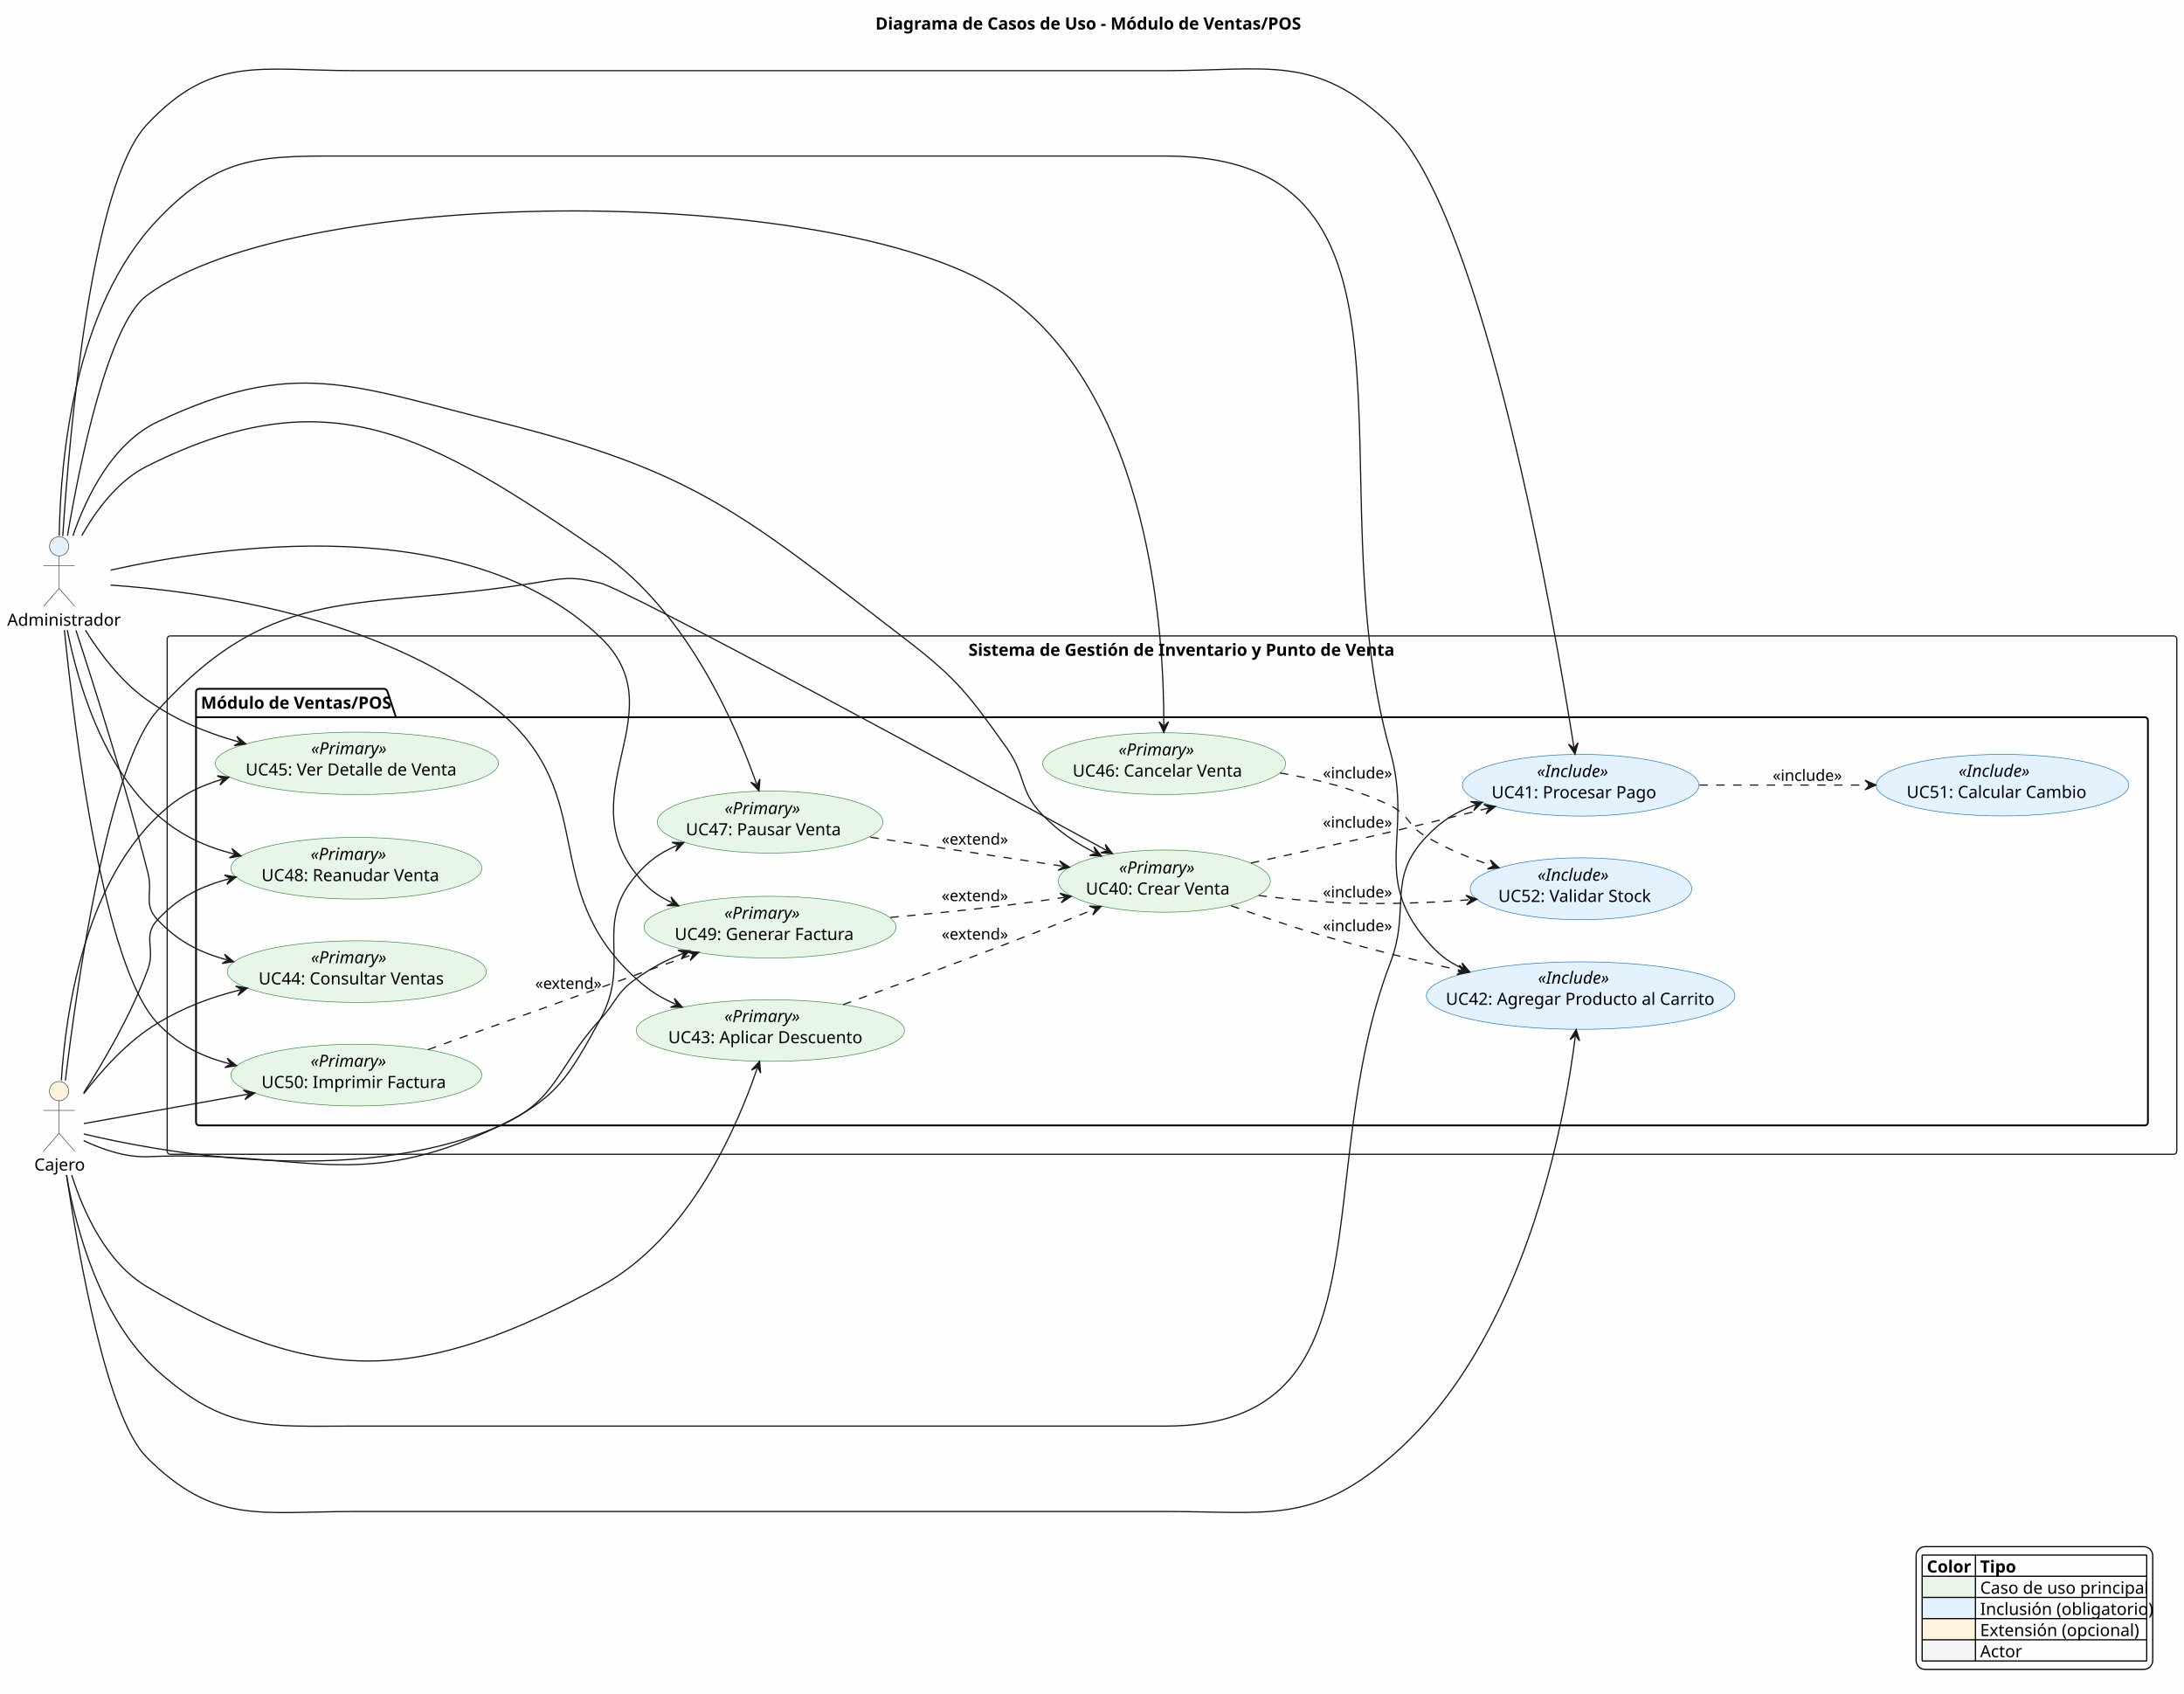
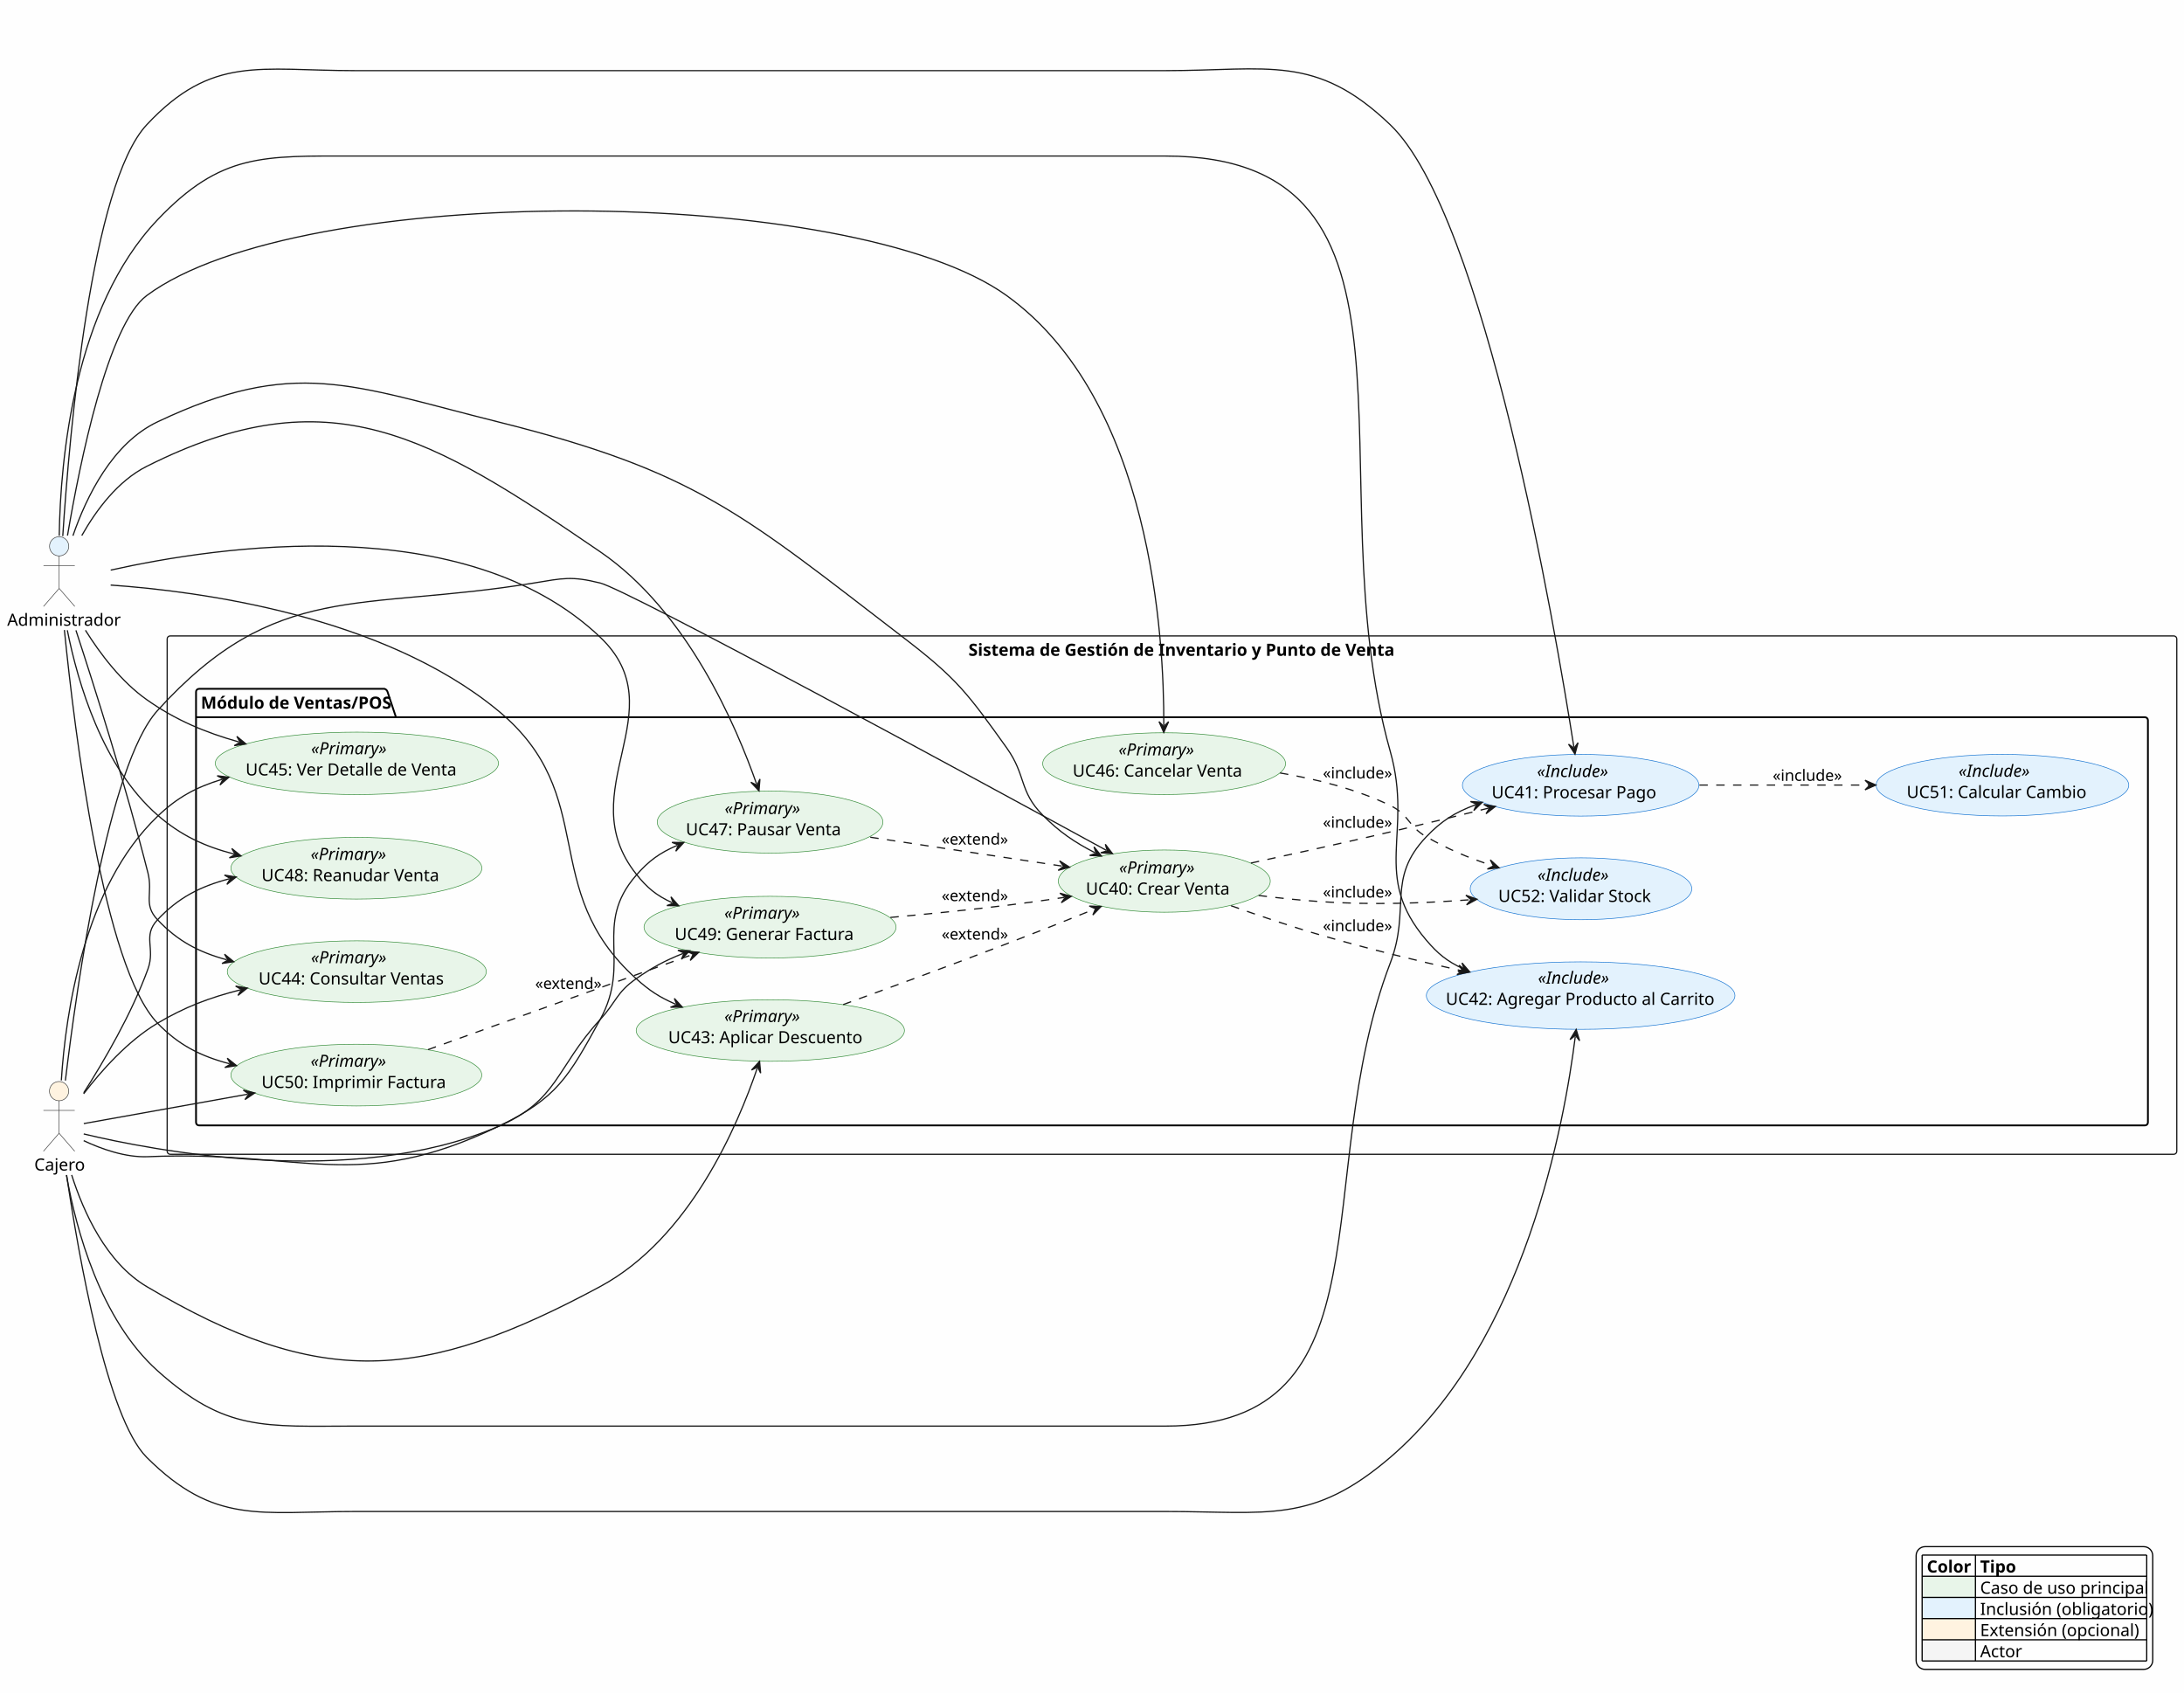
<svg xmlns="http://www.w3.org/2000/svg" contentStyleType="text/css" height="1408px" preserveAspectRatio="none" style="width:1816px;height:1408px;background:#FEFEFE;" version="1.1" viewBox="0 0 1816 1408" width="1816px" zoomAndPan="magnify">
  <defs />
  <g>
    <rect fill="#FEFEFE" height="1408" style="stroke:none;stroke-width:1;" width="1816" x="0" y="0" />
-     <text fill="#000000" font-family="sans-serif" font-size="14" font-weight="bold" lengthAdjust="spacing" textLength="346.192" x="727.904" y="24.533">Diagrama de Casos de Uso - Módulo de Ventas/POS</text>
    <g id="cluster_Sistema de Gestión de Inventario y Punto de Venta">
      <rect fill="none" height="431" rx="2.5" ry="2.5" style="stroke:#181818;stroke-width:1;" width="1671" x="139" y="528.739" />
      <text fill="#000000" font-family="sans-serif" font-size="14" font-weight="bold" lengthAdjust="spacing" textLength="338.413" x="805.293" y="545.273">Sistema de Gestión de Inventario y Punto de Venta</text>
    </g>
    <g id="cluster_Módulo de Ventas/POS">
      <path d="M165.5,572.739 L319.741,572.739 A3.75,3.75 0 0 1 322.241,575.239 L329.241,596.349 L1783.5,596.349 A2.5,2.5 0 0 1 1786,598.849 L1786,933.239 A2.5,2.5 0 0 1 1783.5,935.739 L165.5,935.739 A2.5,2.5 0 0 1 163,933.239 L163,575.239 A2.5,2.5 0 0 1 165.5,572.739 " fill="none" style="stroke:#000000;stroke-width:1.5;" />
      <line style="stroke:#000000;stroke-width:1.5;" x1="163" x2="329.241" y1="596.349" y2="596.349" />
      <text fill="#000000" font-family="sans-serif" font-size="14" font-weight="bold" lengthAdjust="spacing" textLength="153.241" x="167" y="589.273">Módulo de Ventas/POS</text>
    </g>
    <g id="elem_UC40">
      <ellipse cx="968.121" cy="732.614" fill="#E8F5E9" rx="88.121" ry="25.875" style="stroke:#388E3C;stroke-width:0.5;" />
      <text fill="#000000" font-family="sans-serif" font-size="14" font-style="italic" lengthAdjust="spacing" textLength="63.793" x="930.522" y="726.201">«Primary»</text>
      <text fill="#000000" font-family="sans-serif" font-size="14" lengthAdjust="spacing" textLength="119.055" x="902.891" y="743.811">UC40: Crear Venta</text>
    </g>
    <g id="elem_UC41">
      <ellipse cx="1314.327" cy="652.896" fill="#E3F2FD" rx="98.327" ry="25.657" style="stroke:#1976D2;stroke-width:0.5;" />
      <text fill="#000000" font-family="sans-serif" font-size="14" font-style="italic" lengthAdjust="spacing" textLength="60.717" x="1278.014" y="646.057">«Include»</text>
      <text fill="#000000" font-family="sans-serif" font-size="14" lengthAdjust="spacing" textLength="136.179" x="1240.283" y="663.666">UC41: Procesar Pago</text>
    </g>
    <g id="elem_UC42">
      <ellipse cx="1314.307" cy="827.801" fill="#E3F2FD" rx="128.307" ry="28.061" style="stroke:#1976D2;stroke-width:0.5;" />
      <text fill="#000000" font-family="sans-serif" font-size="14" font-style="italic" lengthAdjust="spacing" textLength="60.717" x="1278.804" y="817.876">«Include»</text>
      <text fill="#000000" font-family="sans-serif" font-size="14" lengthAdjust="spacing" textLength="213.985" x="1202.17" y="835.485">UC42: Agregar Producto al Carrito</text>
    </g>
    <g id="elem_UC43">
      <ellipse cx="640.531" cy="856.832" fill="#E8F5E9" rx="111.531" ry="25.593" style="stroke:#388E3C;stroke-width:0.5;" />
      <text fill="#000000" font-family="sans-serif" font-size="14" font-style="italic" lengthAdjust="spacing" textLength="63.793" x="602.322" y="849.795">«Primary»</text>
      <text fill="#000000" font-family="sans-serif" font-size="14" lengthAdjust="spacing" textLength="157.185" x="555.626" y="867.404">UC43: Aplicar Descuento</text>
    </g>
    <g id="elem_UC44">
      <ellipse cx="296.685" cy="807.863" fill="#E8F5E9" rx="107.686" ry="25.624" style="stroke:#388E3C;stroke-width:0.5;" />
      <text fill="#000000" font-family="sans-serif" font-size="14" font-style="italic" lengthAdjust="spacing" textLength="63.793" x="258.578" y="800.901">«Primary»</text>
      <text fill="#000000" font-family="sans-serif" font-size="14" lengthAdjust="spacing" textLength="150.965" x="214.992" y="818.51">UC44: Consultar Ventas</text>
    </g>
    <g id="elem_UC45">
      <ellipse cx="296.749" cy="634.689" fill="#E8F5E9" rx="117.749" ry="25.95" style="stroke:#388E3C;stroke-width:0.5;" />
      <text fill="#000000" font-family="sans-serif" font-size="14" font-style="italic" lengthAdjust="spacing" textLength="63.793" x="258.688" y="627.148">«Primary»</text>
      <text fill="#000000" font-family="sans-serif" font-size="14" lengthAdjust="spacing" textLength="172.765" x="204.202" y="644.757">UC45: Ver Detalle de Venta</text>
    </g>
    <g id="elem_UC46">
      <ellipse cx="967.975" cy="634.929" fill="#E8F5E9" rx="100.975" ry="25.69" style="stroke:#388E3C;stroke-width:0.5;" />
      <text fill="#000000" font-family="sans-serif" font-size="14" font-style="italic" lengthAdjust="spacing" textLength="63.793" x="930.043" y="628.118">«Primary»</text>
      <text fill="#000000" font-family="sans-serif" font-size="14" lengthAdjust="spacing" textLength="140.075" x="891.902" y="645.728">UC46: Cancelar Venta</text>
    </g>
    <g id="elem_UC47">
      <ellipse cx="640.32" cy="683.52" fill="#E8F5E9" rx="93.82" ry="25.781" style="stroke:#388E3C;stroke-width:0.5;" />
      <text fill="#000000" font-family="sans-serif" font-size="14" font-style="italic" lengthAdjust="spacing" textLength="63.793" x="602.575" y="676.909">«Primary»</text>
      <text fill="#000000" font-family="sans-serif" font-size="14" lengthAdjust="spacing" textLength="128.406" x="570.268" y="694.519">UC47: Pausar Venta</text>
    </g>
    <g id="elem_UC48">
      <ellipse cx="296.337" cy="721.894" fill="#E8F5E9" rx="104.337" ry="25.655" style="stroke:#388E3C;stroke-width:0.5;" />
      <text fill="#000000" font-family="sans-serif" font-size="14" font-style="italic" lengthAdjust="spacing" textLength="63.793" x="258.317" y="715.004">«Primary»</text>
      <text fill="#000000" font-family="sans-serif" font-size="14" lengthAdjust="spacing" textLength="145.537" x="217.445" y="732.613">UC48: Reanudar Venta</text>
    </g>
    <g id="elem_UC49">
      <ellipse cx="640.296" cy="770.89" fill="#E8F5E9" rx="104.796" ry="25.65" style="stroke:#388E3C;stroke-width:0.5;" />
      <text fill="#000000" font-family="sans-serif" font-size="14" font-style="italic" lengthAdjust="spacing" textLength="63.793" x="602.265" y="763.989">«Primary»</text>
      <text fill="#000000" font-family="sans-serif" font-size="14" lengthAdjust="spacing" textLength="146.282" x="561.02" y="781.598">UC49: Generar Factura</text>
    </g>
    <g id="elem_UC50">
      <ellipse cx="296.295" cy="893.894" fill="#E8F5E9" rx="104.295" ry="25.655" style="stroke:#388E3C;stroke-width:0.5;" />
      <text fill="#000000" font-family="sans-serif" font-size="14" font-style="italic" lengthAdjust="spacing" textLength="63.793" x="258.276" y="887.005">«Primary»</text>
      <text fill="#000000" font-family="sans-serif" font-size="14" lengthAdjust="spacing" textLength="145.469" x="217.438" y="904.614">UC50: Imprimir Factura</text>
    </g>
    <g id="elem_UC51">
      <ellipse cx="1665.037" cy="652.833" fill="#E3F2FD" rx="105.037" ry="25.593" style="stroke:#1976D2;stroke-width:0.5;" />
      <text fill="#000000" font-family="sans-serif" font-size="14" font-style="italic" lengthAdjust="spacing" textLength="60.717" x="1628.547" y="645.843">«Include»</text>
      <text fill="#000000" font-family="sans-serif" font-size="14" lengthAdjust="spacing" textLength="147.055" x="1585.378" y="663.452">UC51: Calcular Cambio</text>
    </g>
    <g id="elem_UC52">
      <ellipse cx="1314.61" cy="738.972" fill="#E3F2FD" rx="92.11" ry="25.733" style="stroke:#1976D2;stroke-width:0.5;" />
      <text fill="#000000" font-family="sans-serif" font-size="14" font-style="italic" lengthAdjust="spacing" textLength="60.717" x="1278.459" y="732.304">«Include»</text>
      <text fill="#000000" font-family="sans-serif" font-size="14" lengthAdjust="spacing" textLength="126.055" x="1245.79" y="749.913">UC52: Validar Stock</text>
    </g>
    <g id="elem_Admin">
      <ellipse cx="49.183" cy="454.239" fill="#E3F2FD" rx="8" ry="8" style="stroke:#424242;stroke-width:0.5;" />
      <path d="M49.183,462.239 L49.183,489.239 M36.183,470.239 L62.183,470.239 M49.183,489.239 L36.183,504.239 M49.183,489.239 L62.183,504.239 " fill="none" style="stroke:#424242;stroke-width:0.5;" />
      <text fill="#000000" font-family="sans-serif" font-size="14" lengthAdjust="spacing" textLength="86.365" x="6" y="520.273">Administrador</text>
    </g>
    <g id="elem_Cajero">
      <ellipse cx="49.121" cy="907.239" fill="#FFF3E0" rx="8" ry="8" style="stroke:#424242;stroke-width:0.5;" />
      <path d="M49.121,915.239 L49.121,942.239 M36.121,923.239 L62.121,923.239 M49.121,942.239 L36.121,957.239 M49.121,942.239 L62.121,957.239 " fill="none" style="stroke:#424242;stroke-width:0.5;" />
      <text fill="#000000" font-family="sans-serif" font-size="14" lengthAdjust="spacing" textLength="41.241" x="28.5" y="973.273">Cajero</text>
    </g>
    <g id="link_UC40_UC42">
      <path d="M1023.63,753.069 C1046.71,761.279 1073.99,770.509 1099,777.739 C1138.68,789.189 1177.195,798.567 1215.245,807.097 " fill="none" id="UC40-to-UC42" style="stroke:#181818;stroke-width:1;stroke-dasharray:7.0,7.0;" />
      <polygon fill="#181818" points="1221.1,808.409,1213.193,802.538,1216.221,807.316,1211.443,810.344,1221.1,808.409" style="stroke:#181818;stroke-width:1;" />
      <text fill="#000000" font-family="sans-serif" font-size="13" lengthAdjust="spacing" textLength="55.656" x="1100" y="774.235">«include»</text>
    </g>
    <g id="link_UC40_UC41">
      <path d="M1040.14,717.609 C1075.09,710.059 1117.81,700.649 1156,691.739 C1184.67,685.049 1210.348,678.772 1237.608,671.972 " fill="none" id="UC40-to-UC41" style="stroke:#181818;stroke-width:1;stroke-dasharray:7.0,7.0;" />
      <polygon fill="#181818" points="1243.43,670.519,1233.729,668.817,1238.579,671.73,1235.666,676.579,1243.43,670.519" style="stroke:#181818;stroke-width:1;" />
      <text fill="#000000" font-family="sans-serif" font-size="13" lengthAdjust="spacing" textLength="55.656" x="1100" y="688.235">«include»</text>
    </g>
    <g id="link_UC40_UC52">
      <path d="M1046.52,744.549 C1063.75,746.709 1081.96,748.629 1099,749.739 C1141.51,752.509 1182.817,751.057 1222.157,748.116 " fill="none" id="UC40-to-UC52" style="stroke:#181818;stroke-width:1;stroke-dasharray:7.0,7.0;" />
      <polygon fill="#181818" points="1228.14,747.669,1218.867,744.351,1223.154,748.042,1219.463,752.329,1228.14,747.669" style="stroke:#181818;stroke-width:1;" />
      <text fill="#000000" font-family="sans-serif" font-size="13" lengthAdjust="spacing" textLength="55.656" x="1100" y="746.235">«include»</text>
    </g>
    <g id="link_UC41_UC51">
      <path d="M1413.04,652.739 C1458.75,652.739 1507.26,652.739 1553.78,652.739 " fill="none" id="UC41-to-UC51" style="stroke:#181818;stroke-width:1;stroke-dasharray:7.0,7.0;" />
      <polygon fill="#181818" points="1559.78,652.739,1550.78,648.739,1554.78,652.739,1550.78,656.739,1559.78,652.739" style="stroke:#181818;stroke-width:1;" />
      <text fill="#000000" font-family="sans-serif" font-size="13" lengthAdjust="spacing" textLength="55.656" x="1474" y="649.235">«include»</text>
    </g>
    <g id="link_UC43_UC40">
      <path d="M701.12,835.259 C739.93,821.169 791.59,802.179 837,784.739 C862.98,774.759 886.165,765.543 910.005,755.933 " fill="none" id="UC43-to-UC40" style="stroke:#181818;stroke-width:1;stroke-dasharray:7.0,7.0;" />
      <polygon fill="#181818" points="915.57,753.689,905.727,753.344,910.933,755.559,908.718,760.764,915.57,753.689" style="stroke:#181818;stroke-width:1;" />
      <text fill="#000000" font-family="sans-serif" font-size="13" lengthAdjust="spacing" textLength="53.492" x="783" y="781.235">«extend»</text>
    </g>
    <g id="link_UC47_UC40">
      <path d="M723.64,696.099 C774.49,703.759 833.447,712.637 883.437,720.157 " fill="none" id="UC47-to-UC40" style="stroke:#181818;stroke-width:1;stroke-dasharray:7.0,7.0;" />
      <polygon fill="#181818" points="889.37,721.049,881.065,715.755,884.426,720.306,879.875,723.666,889.37,721.049" style="stroke:#181818;stroke-width:1;" />
      <text fill="#000000" font-family="sans-serif" font-size="13" lengthAdjust="spacing" textLength="53.492" x="783" y="702.235">«extend»</text>
    </g>
    <g id="link_UC49_UC40">
      <path d="M740.33,762.819 C771.32,760.019 805.62,756.589 837,752.739 C854.45,750.589 867.238,748.831 884.868,746.151 " fill="none" id="UC49-to-UC40" style="stroke:#181818;stroke-width:1;stroke-dasharray:7.0,7.0;" />
      <polygon fill="#181818" points="890.8,745.249,881.301,742.647,885.857,746.001,882.503,750.557,890.8,745.249" style="stroke:#181818;stroke-width:1;" />
      <text fill="#000000" font-family="sans-serif" font-size="13" lengthAdjust="spacing" textLength="53.492" x="783" y="749.235">«extend»</text>
    </g>
    <g id="link_UC50_UC49">
      <path d="M355.9,872.729 C418.77,850.119 512.524,816.4 575.404,793.79 " fill="none" id="UC50-to-UC49" style="stroke:#181818;stroke-width:1;stroke-dasharray:7.0,7.0;" />
      <polygon fill="#181818" points="581.05,791.759,571.227,791.041,576.345,793.451,573.934,798.569,581.05,791.759" style="stroke:#181818;stroke-width:1;" />
      <text fill="#000000" font-family="sans-serif" font-size="13" lengthAdjust="spacing" textLength="53.492" x="445" y="822.235">«extend»</text>
    </g>
    <g id="link_UC46_UC52">
      <path d="M1064.32,642.679 C1094.7,647.769 1127.74,656.099 1156,669.739 C1171.89,677.399 1170.69,686.979 1186,695.739 C1204.65,706.409 1220.666,713.108 1240.826,719.688 " fill="none" id="UC46-to-UC52" style="stroke:#181818;stroke-width:1;stroke-dasharray:7.0,7.0;" />
      <polygon fill="#181818" points="1246.53,721.549,1239.215,714.954,1241.777,719.998,1236.733,722.559,1246.53,721.549" style="stroke:#181818;stroke-width:1;" />
      <text fill="#000000" font-family="sans-serif" font-size="13" lengthAdjust="spacing" textLength="55.656" x="1100" y="647.235">«include»</text>
    </g>
    <g id="link_Admin_UC40">
      <path d="M60.64,445.439 C71.96,412.639 93.54,368.489 131,350.739 C244.66,296.879 291.97,320.269 414,350.739 C579.13,391.969 616.97,427.139 752,530.739 C795.91,564.419 804.77,576.739 837,621.739 C853.44,644.689 847.15,657.659 867,677.739 C880.79,691.679 893.532,700.33 910.522,709.05 " fill="none" id="Admin-to-UC40" style="stroke:#181818;stroke-width:1;" />
      <polygon fill="#181818" points="915.86,711.789,909.679,704.121,911.412,709.506,906.027,711.239,915.86,711.789" style="stroke:#181818;stroke-width:1;" />
    </g>
    <g id="link_Admin_UC41">
      <path d="M52.19,445.729 C57.85,358.819 75.91,153.029 122,103.739 C176.41,45.549 215.84,58.739 295.5,58.739 C295.5,58.739 295.5,58.739 969,58.739 C1054.48,58.739 1094.26,44.609 1156,103.739 C1234.6,179.009 1293.271,522.882 1308.671,621.102 " fill="none" id="Admin-to-UC41" style="stroke:#181818;stroke-width:1;" />
      <polygon fill="#181818" points="1309.6,627.029,1312.158,617.518,1308.825,622.09,1304.254,618.758,1309.6,627.029" style="stroke:#181818;stroke-width:1;" />
    </g>
    <g id="link_Admin_UC42">
      <path d="M49.25,445.499 C50.21,381.819 61.49,255.779 131,182.739 C183.95,127.089 218.69,129.739 295.5,129.739 C295.5,129.739 295.5,129.739 969,129.739 C1204.18,129.739 1092.14,398.399 1156,624.739 C1175.29,693.109 1139.87,727.709 1186,781.739 C1195.7,793.099 1203.013,799.101 1216.673,805.541 " fill="none" id="Admin-to-UC42" style="stroke:#181818;stroke-width:1;" />
      <polygon fill="#181818" points="1222.1,808.099,1215.665,800.643,1217.577,805.967,1212.254,807.88,1222.1,808.099" style="stroke:#181818;stroke-width:1;" />
    </g>
    <g id="link_Admin_UC43">
      <path d="M92.02,486.469 C165.34,491.559 317.98,511.649 414,590.739 C500.07,661.639 446.12,739.129 529,813.739 C540.02,823.649 548.079,828.994 561.879,835.004 " fill="none" id="Admin-to-UC43" style="stroke:#181818;stroke-width:1;" />
      <polygon fill="#181818" points="567.38,837.399,560.726,830.139,562.796,835.403,557.531,837.473,567.38,837.399" style="stroke:#181818;stroke-width:1;" />
    </g>
    <g id="link_Admin_UC44">
      <path d="M63.14,524.089 C78.69,571.539 104.79,653.909 123,725.739 C127.35,742.889 118.83,751.899 131,764.739 C147.75,782.409 165.003,791.574 188.543,798.024 " fill="none" id="Admin-to-UC44" style="stroke:#181818;stroke-width:1;" />
      <polygon fill="#181818" points="194.33,799.609,186.707,793.373,189.508,798.288,184.593,801.089,194.33,799.609" style="stroke:#181818;stroke-width:1;" />
    </g>
    <g id="link_Admin_UC45">
      <path d="M71.04,524.039 C83.48,543.889 100.92,566.869 122,581.739 C146.32,598.889 170.555,608.98 198.735,616.93 " fill="none" id="Admin-to-UC45" style="stroke:#181818;stroke-width:1;" />
      <polygon fill="#181818" points="204.51,618.559,196.934,612.266,199.698,617.202,194.762,619.966,204.51,618.559" style="stroke:#181818;stroke-width:1;" />
    </g>
    <g id="link_Admin_UC46">
      <path d="M56.12,445.299 C66.55,383.809 89.83,269.649 122,245.739 C249.53,150.969 708.07,152.879 837,245.739 C957.76,332.709 968.017,530.949 967.697,603.009 " fill="none" id="Admin-to-UC46" style="stroke:#181818;stroke-width:1;" />
      <polygon fill="#181818" points="967.67,609.009,971.71,600.027,967.692,604.009,963.71,599.992,967.67,609.009" style="stroke:#181818;stroke-width:1;" />
    </g>
    <g id="link_Admin_UC47">
      <path d="M68.01,445.289 C80.02,424.049 98.02,399.799 122,387.739 C274.31,311.109 358.24,362.519 499,458.739 C571.81,508.509 612.323,604.058 629.113,651.898 " fill="none" id="Admin-to-UC47" style="stroke:#181818;stroke-width:1;" />
      <polygon fill="#181818" points="631.1,657.559,631.894,647.743,629.444,652.841,624.345,650.392,631.1,657.559" style="stroke:#181818;stroke-width:1;" />
    </g>
    <g id="link_Admin_UC48">
      <path d="M55.98,524.029 C64.74,567.869 85.27,637.839 131,677.739 C150.38,694.649 169.786,703.62 194.616,710.12 " fill="none" id="Admin-to-UC48" style="stroke:#181818;stroke-width:1;" />
      <polygon fill="#181818" points="200.42,711.639,192.726,705.49,195.583,710.373,190.7,713.23,200.42,711.639" style="stroke:#181818;stroke-width:1;" />
    </g>
    <g id="link_Admin_UC49">
      <path d="M92.05,474.019 C180.49,454.249 386.83,423.169 499,529.739 C563.21,590.739 473.9,657.399 529,726.739 C538.19,738.299 545.423,744.292 558.923,750.592 " fill="none" id="Admin-to-UC49" style="stroke:#181818;stroke-width:1;" />
      <polygon fill="#181818" points="564.36,753.129,557.896,745.699,559.829,751.015,554.513,752.948,564.36,753.129" style="stroke:#181818;stroke-width:1;" />
    </g>
    <g id="link_Admin_UC50">
      <path d="M53.55,523.839 C61.99,608.309 86.03,804.029 131,850.739 C148.4,868.809 166.577,878.095 190.857,884.475 " fill="none" id="Admin-to-UC50" style="stroke:#181818;stroke-width:1;" />
      <polygon fill="#181818" points="196.66,885.999,188.972,879.843,191.824,884.729,186.939,887.581,196.66,885.999" style="stroke:#181818;stroke-width:1;" />
    </g>
    <g id="link_Cajero_UC40">
      <path d="M54.36,898.439 C64.1,817.489 90.01,635.919 131,590.739 C229.69,481.959 299.08,508.609 444,484.739 C468.12,480.759 475.28,478.839 499,484.739 C522.12,490.479 809.264,646.594 919.794,706.934 " fill="none" id="Cajero-to-UC40" style="stroke:#181818;stroke-width:1;" />
      <polygon fill="#181818" points="925.06,709.809,919.077,701.986,920.671,707.414,915.244,709.008,925.06,709.809" style="stroke:#181818;stroke-width:1;" />
    </g>
    <g id="link_Cajero_UC41">
      <path d="M55.24,977.099 C63.39,1022.729 83.46,1097.099 131,1139.739 C187.52,1190.419 219.58,1185.739 295.5,1185.739 C295.5,1185.739 295.5,1185.739 969,1185.739 C1159.23,1185.739 1088.06,978.419 1156,800.739 C1173.33,755.399 1152.5,730.849 1186,695.739 C1198.58,682.549 1209.7,675.484 1226.91,669.144 " fill="none" id="Cajero-to-UC41" style="stroke:#181818;stroke-width:1;" />
      <polygon fill="#181818" points="1232.54,667.069,1222.712,666.427,1227.848,668.798,1225.477,673.934,1232.54,667.069" style="stroke:#181818;stroke-width:1;" />
    </g>
    <g id="link_Cajero_UC42">
      <path d="M55.37,976.939 C65.4,1044.509 88.99,1178.839 122,1211.739 C178.42,1267.979 215.84,1256.739 295.5,1256.739 C295.5,1256.739 295.5,1256.739 969,1256.739 C1054.48,1256.739 1091.11,1267.379 1156,1211.739 C1268.13,1115.579 1300.925,933.133 1309.845,861.893 " fill="none" id="Cajero-to-UC42" style="stroke:#181818;stroke-width:1;" />
      <polygon fill="#181818" points="1310.59,855.939,1305.503,864.373,1309.969,860.901,1313.441,865.367,1310.59,855.939" style="stroke:#181818;stroke-width:1;" />
    </g>
    <g id="link_Cajero_UC43">
      <path d="M59.59,976.919 C69.52,1008.149 88.44,1049.819 122,1069.739 C266.08,1155.269 351.46,1149.159 499,1069.739 C573.89,1029.419 613.546,935.449 629.656,888.139 " fill="none" id="Cajero-to-UC43" style="stroke:#181818;stroke-width:1;" />
      <polygon fill="#181818" points="631.59,882.459,624.902,889.69,629.978,887.192,632.475,892.268,631.59,882.459" style="stroke:#181818;stroke-width:1;" />
    </g>
    <g id="link_Cajero_UC44">
      <path d="M69.54,909.459 C84.3,890.179 106.2,865.549 131,850.739 C153.56,837.269 174.494,829.442 199.804,823.032 " fill="none" id="Cajero-to-UC44" style="stroke:#181818;stroke-width:1;" />
      <polygon fill="#181818" points="205.62,821.559,195.913,819.891,200.773,822.787,197.877,827.646,205.62,821.559" style="stroke:#181818;stroke-width:1;" />
    </g>
    <g id="link_Cajero_UC45">
      <path d="M51,898.329 C54.62,841.639 69.8,737.439 131,678.739 C147.32,663.079 162.841,654.611 184.621,647.962 " fill="none" id="Cajero-to-UC45" style="stroke:#181818;stroke-width:1;" />
      <polygon fill="#181818" points="190.36,646.209,180.584,645.012,185.578,647.669,182.92,652.663,190.36,646.209" style="stroke:#181818;stroke-width:1;" />
    </g>
    <g id="link_Cajero_UC47">
      <path d="M69.58,948.399 C83.97,955.179 104.21,962.539 123,961.739 C252.69,956.179 296.95,992.849 414,936.739 C463.32,913.089 472.6,895.639 499,847.739 C525.53,799.589 492.82,769.129 529,727.739 C539.53,715.689 548.312,709.279 563.102,702.889 " fill="none" id="Cajero-to-UC47" style="stroke:#181818;stroke-width:1;" />
      <polygon fill="#181818" points="568.61,700.509,558.762,700.407,564.02,702.492,561.935,707.751,568.61,700.509" style="stroke:#181818;stroke-width:1;" />
    </g>
    <g id="link_Cajero_UC48">
      <path d="M69.62,908.599 C86.21,882.669 109.39,843.139 123,805.739 C129.35,788.289 118.29,778.269 131,764.739 C148.17,746.449 166.277,737.085 190.547,730.705 " fill="none" id="Cajero-to-UC48" style="stroke:#181818;stroke-width:1;" />
      <polygon fill="#181818" points="196.35,729.179,186.629,727.599,191.514,730.451,188.663,735.336,196.35,729.179" style="stroke:#181818;stroke-width:1;" />
    </g>
    <g id="link_Cajero_UC49">
      <path d="M69.62,942.819 C126.03,956.379 292.35,988.969 414,936.739 C464.26,915.159 462.01,888.029 499,847.739 C512.63,832.889 512.48,825.269 529,813.739 C542.42,804.369 552.593,798.907 567.923,792.746 " fill="none" id="Cajero-to-UC49" style="stroke:#181818;stroke-width:1;" />
      <polygon fill="#181818" points="573.49,790.509,563.648,790.154,568.851,792.374,566.63,797.577,573.49,790.509" style="stroke:#181818;stroke-width:1;" />
    </g>
    <g id="link_Cajero_UC50">
      <path d="M69.68,934.209 C100.28,928.729 155.154,918.887 205.954,909.787 " fill="none" id="Cajero-to-UC50" style="stroke:#181818;stroke-width:1;" />
      <polygon fill="#181818" points="211.86,908.729,202.296,906.379,206.938,909.611,203.706,914.254,211.86,908.729" style="stroke:#181818;stroke-width:1;" />
    </g>
    <rect fill="none" height="102.047" id="_legend" rx="7.5" ry="7.5" style="stroke:#000000;stroke-width:1;" width="196.744" x="1593.256" y="1285.979" />
    <text fill="#000000" font-family="sans-serif" font-size="14" font-weight="bold" lengthAdjust="spacing" textLength="36.552" x="1602.146" y="1307.513">Color</text>
    <text fill="#000000" font-family="sans-serif" font-size="14" font-weight="bold" lengthAdjust="spacing" textLength="29.545" x="1646.477" y="1307.513">Tipo</text>
    <rect fill="#E8F5E9" height="17.609" style="stroke:none;stroke-width:1;" width="44.331" x="1598.256" y="1310.589" />
    <text fill="#000000" font-family="sans-serif" font-size="14" lengthAdjust="spacing" textLength="3.89" x="1598.256" y="1325.122"> </text>
    <text fill="#000000" font-family="sans-serif" font-size="14" lengthAdjust="spacing" textLength="134.634" x="1646.477" y="1325.122">Caso de uso principal</text>
    <rect fill="#E3F2FD" height="17.609" style="stroke:none;stroke-width:1;" width="44.331" x="1598.256" y="1328.198" />
    <text fill="#000000" font-family="sans-serif" font-size="14" lengthAdjust="spacing" textLength="3.89" x="1598.256" y="1342.731"> </text>
    <text fill="#000000" font-family="sans-serif" font-size="14" lengthAdjust="spacing" textLength="133.068" x="1646.477" y="1342.731">Inclusión (obligatorio)</text>
    <rect fill="#FFF3E0" height="17.609" style="stroke:none;stroke-width:1;" width="44.331" x="1598.256" y="1345.807" />
    <text fill="#000000" font-family="sans-serif" font-size="14" lengthAdjust="spacing" textLength="3.89" x="1598.256" y="1360.341"> </text>
    <text fill="#000000" font-family="sans-serif" font-size="14" lengthAdjust="spacing" textLength="126.848" x="1646.477" y="1360.341">Extensión (opcional)</text>
    <rect fill="#F5F5F5" height="17.609" style="stroke:none;stroke-width:1;" width="44.331" x="1598.256" y="1363.417" />
    <text fill="#000000" font-family="sans-serif" font-size="14" lengthAdjust="spacing" textLength="3.89" x="1598.256" y="1377.95"> </text>
    <text fill="#000000" font-family="sans-serif" font-size="14" lengthAdjust="spacing" textLength="32.676" x="1646.477" y="1377.95">Actor</text>
    <line style="stroke:#000000;stroke-width:1;" x1="1598.256" x2="1785" y1="1292.979" y2="1292.979" />
    <line style="stroke:#000000;stroke-width:1;" x1="1598.256" x2="1785" y1="1310.589" y2="1310.589" />
    <line style="stroke:#000000;stroke-width:1;" x1="1598.256" x2="1785" y1="1328.198" y2="1328.198" />
    <line style="stroke:#000000;stroke-width:1;" x1="1598.256" x2="1785" y1="1345.807" y2="1345.807" />
    <line style="stroke:#000000;stroke-width:1;" x1="1598.256" x2="1785" y1="1363.417" y2="1363.417" />
    <line style="stroke:#000000;stroke-width:1;" x1="1598.256" x2="1785" y1="1381.026" y2="1381.026" />
    <line style="stroke:#000000;stroke-width:1;" x1="1598.256" x2="1598.256" y1="1292.979" y2="1381.026" />
    <line style="stroke:#000000;stroke-width:1;" x1="1642.587" x2="1642.587" y1="1292.979" y2="1381.026" />
    <line style="stroke:#000000;stroke-width:1;" x1="1785" x2="1785" y1="1292.979" y2="1381.026" />
  </g>
</svg>
